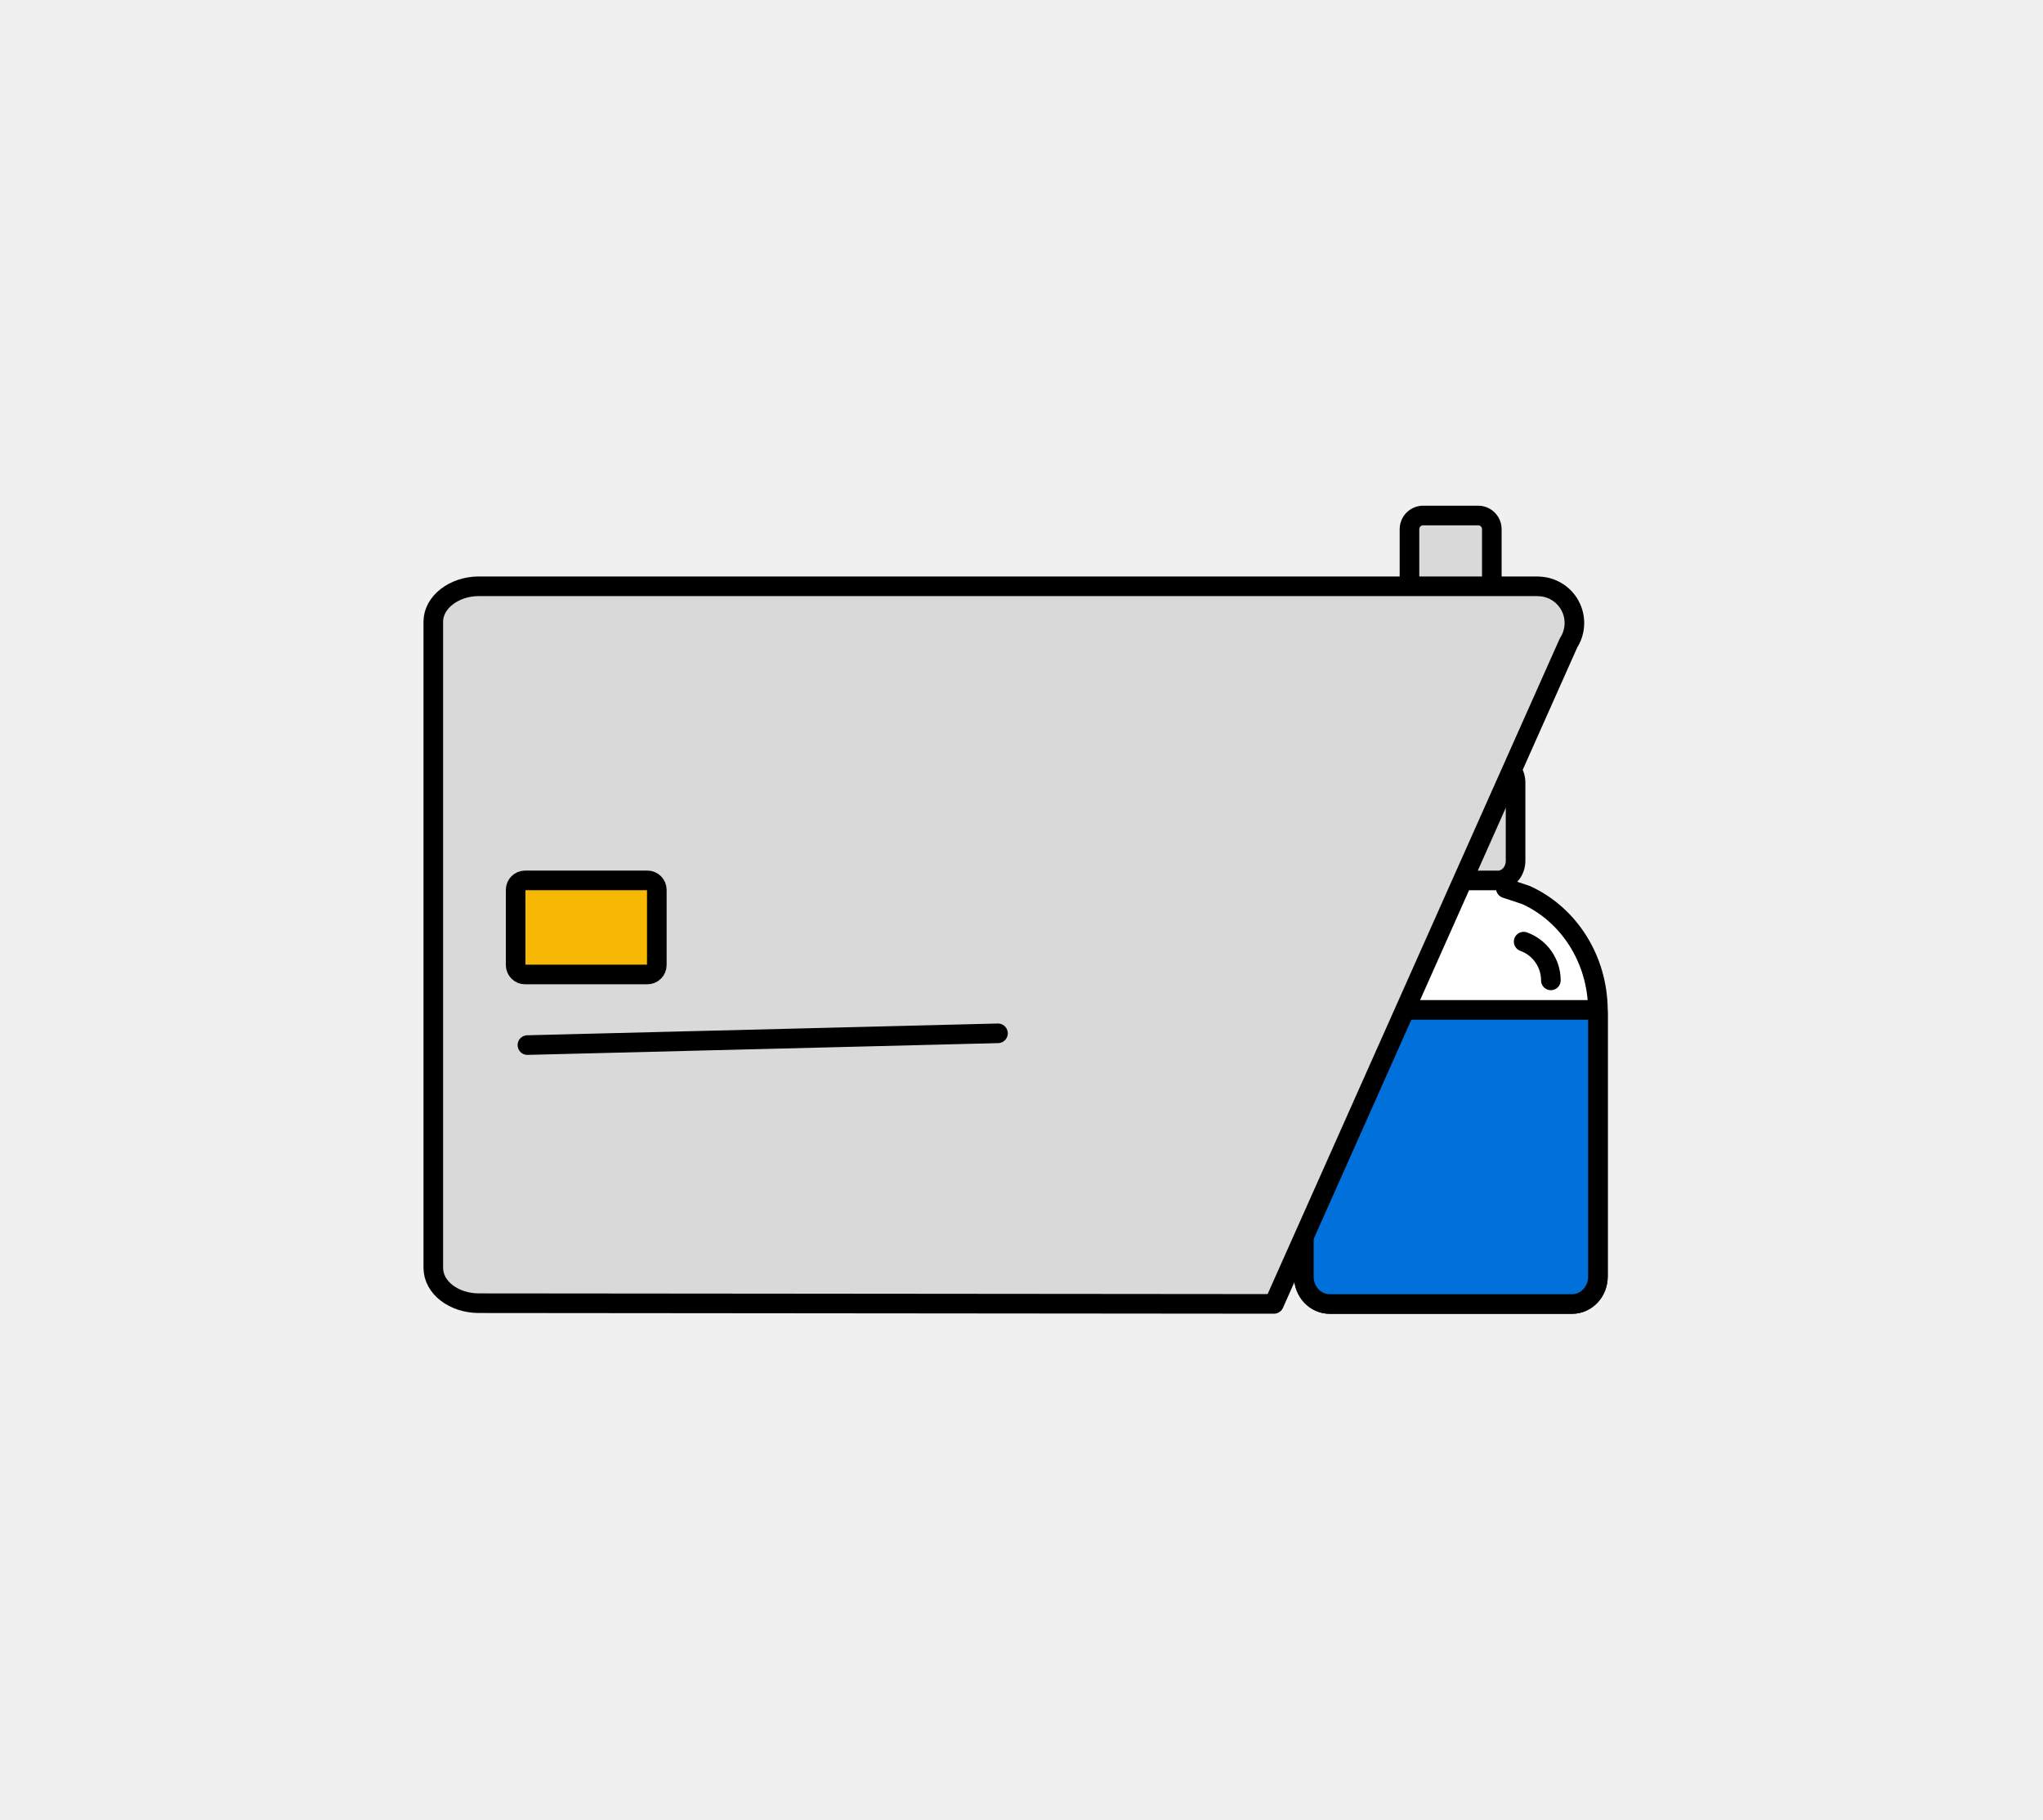
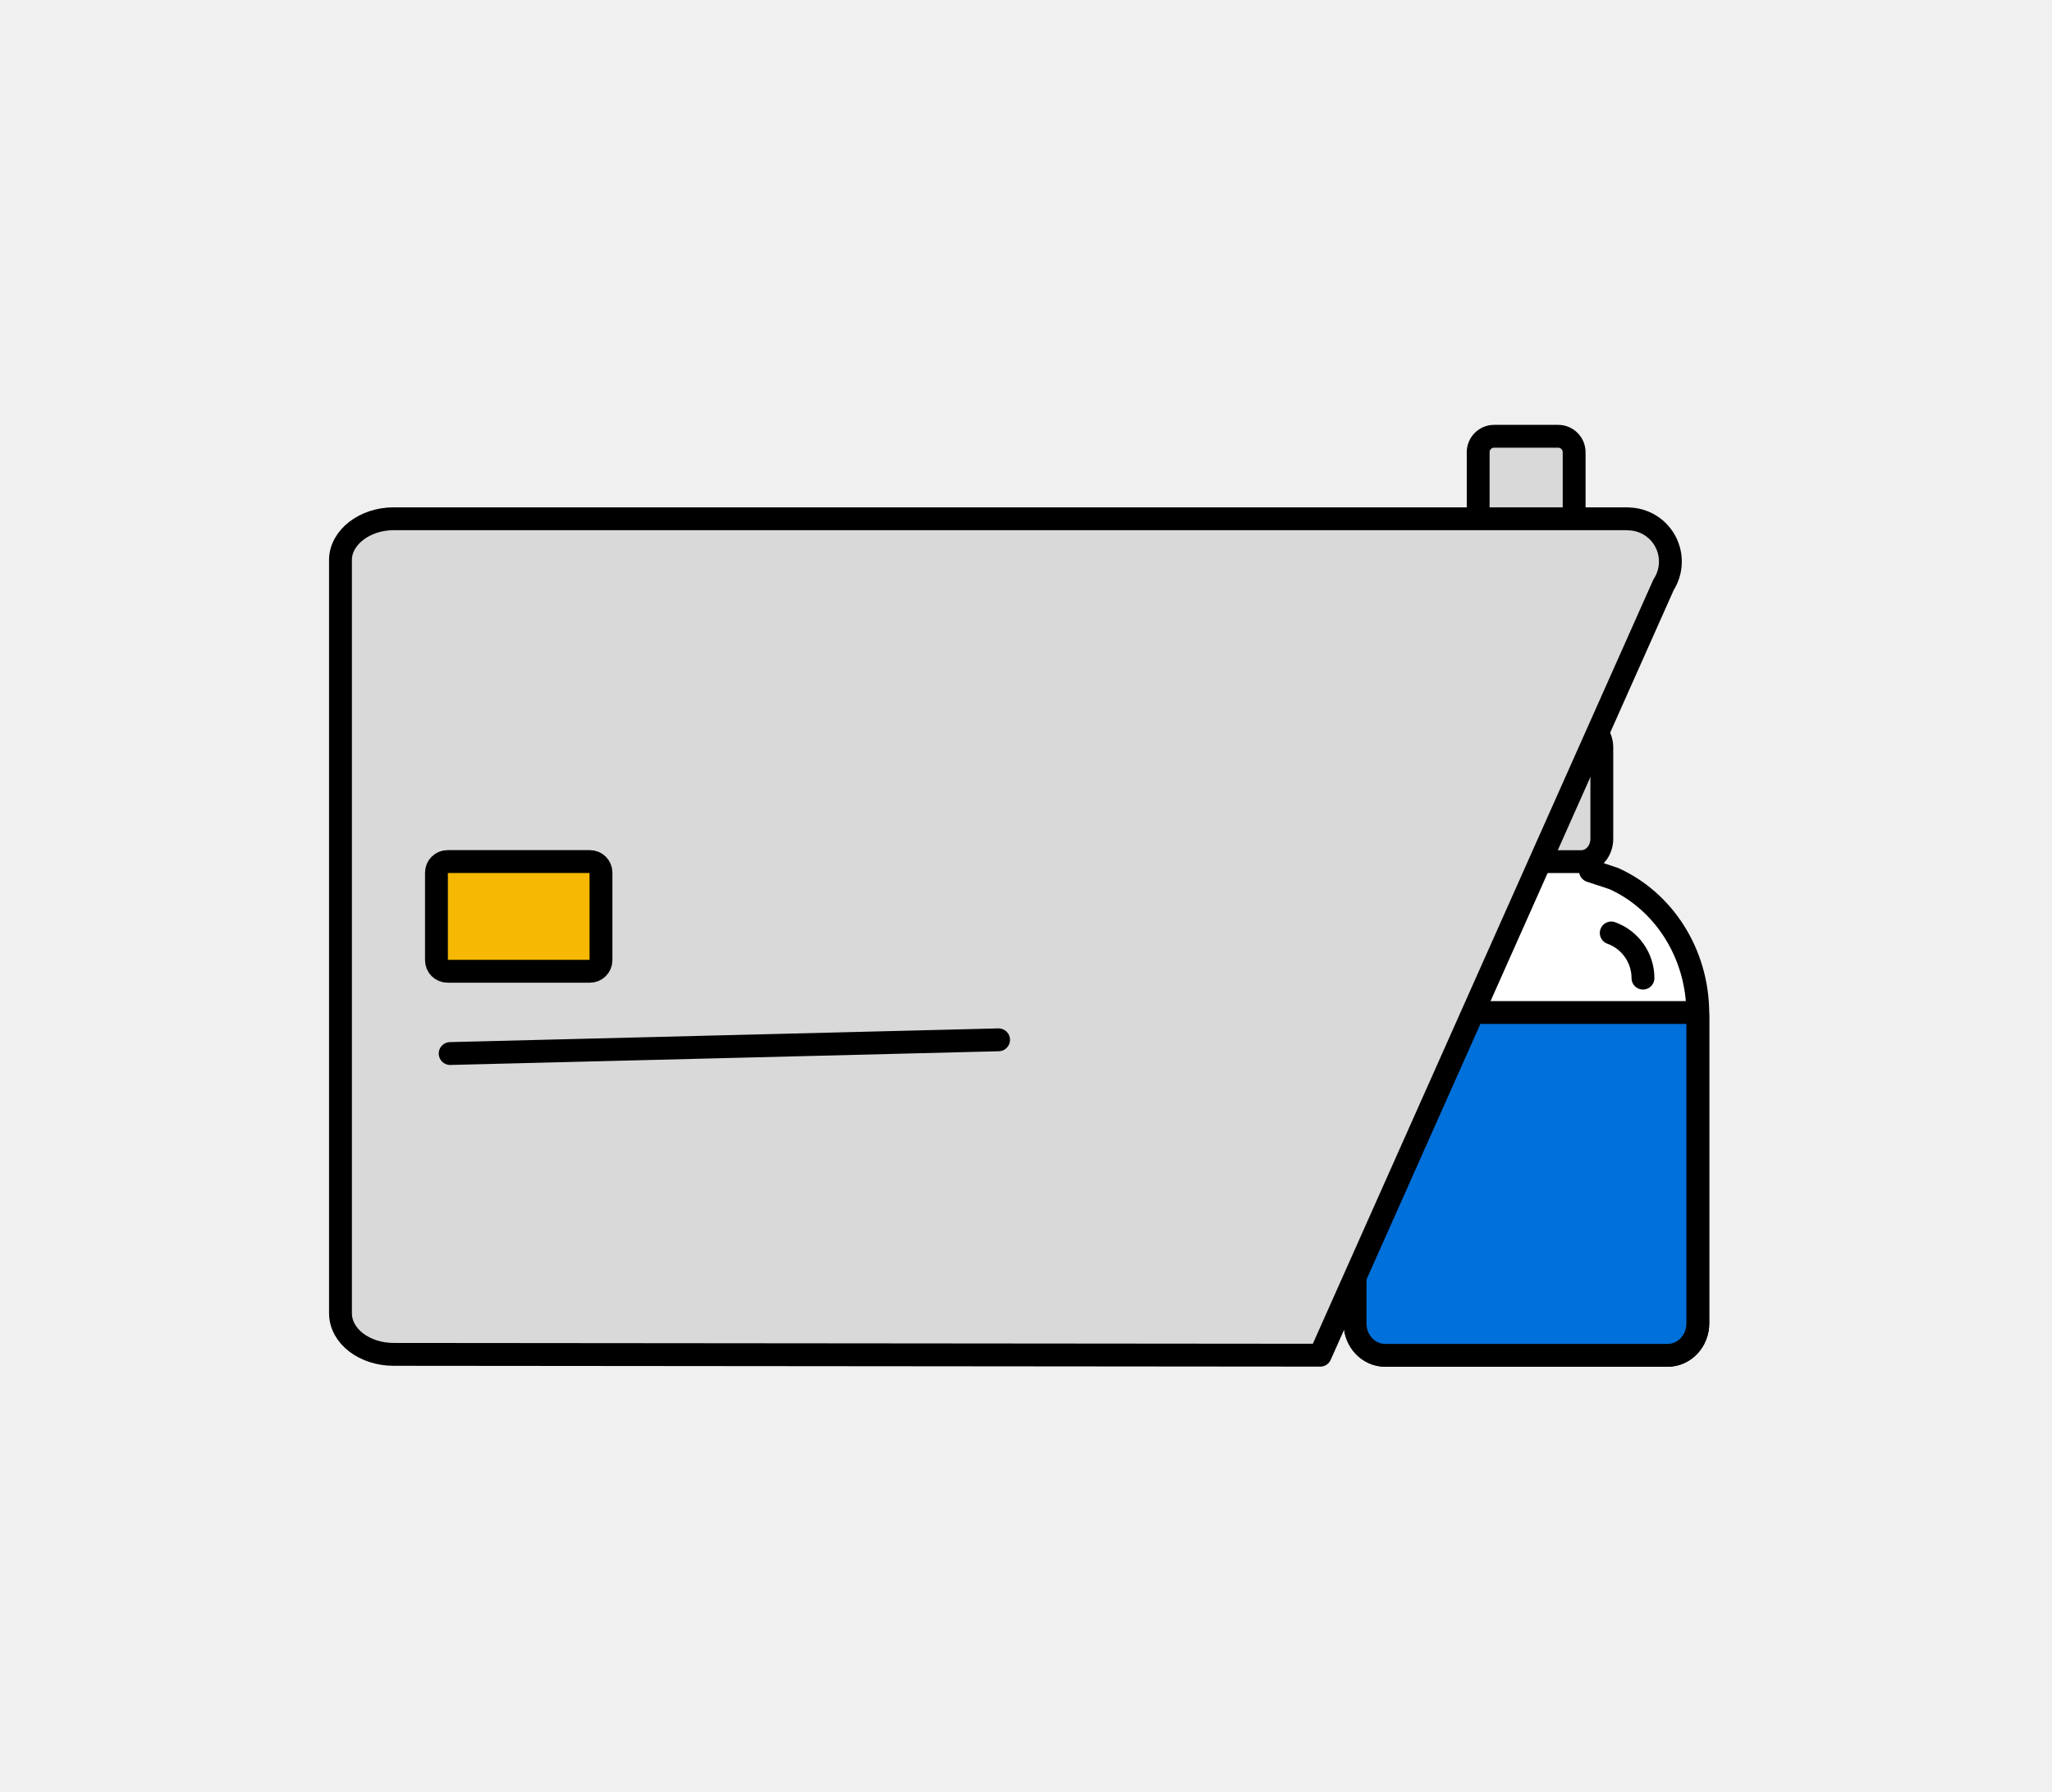
- <svg xmlns="http://www.w3.org/2000/svg" width="130.25px" height="116px" overflow="hidden" viewBox="-26.875 -32.125 130.25 116">
-   <rect id="bounding-box" x="-26.875" y="-32.125" width="130.25" height="116" fill="none" pointer-events="all" />
+ <svg xmlns="http://www.w3.org/2000/svg" width="112.25px" height="98px" overflow="hidden" viewBox="-17.875 -23.125 112.25 98">
+   <rect id="bounding-box" x="-17.875" y="-23.125" width="112.25" height="98" fill="none" pointer-events="all" />
  <g id="svg_scaling_group" transform="scale(0.7499985)">
    <g transform="translate(-128 -201)">
      <path d="M217.814 201.984C218.458 201.984 218.98 202.507 218.98 203.151L218.98 214.818C218.98 215.462 218.458 215.984 217.814 215.984L213.146 215.984C212.502 215.984 211.98 215.462 211.98 214.818L211.98 203.151C211.98 202.507 212.502 201.984 213.146 201.984Z" stroke="#000000" stroke-width="1.667" stroke-miterlimit="8" fill="#D9D9D9" fill-rule="evenodd" />
      <path d="M8.009 0.007 16.991 0.007 17.17 1.676 18.88 2.243C22.477 3.866 25 7.665 25 12.093L25 34.664C25 35.958 24.017 37.007 22.805 37.007L2.196 37.007C0.983 37.007 0 35.958 0 34.664L0 12.093C0 7.665 2.524 3.866 6.12 2.243L7.83 1.676Z" stroke="#000000" stroke-width="1.667" stroke-linecap="round" stroke-linejoin="round" stroke-miterlimit="10" fill="#FFFFFF" fill-rule="evenodd" transform="matrix(-1 1.22465e-16 1.22465e-16 1 228 232)" />
      <path d="M0.021 0.008 24.98 0.008 25 0.301 25 22.686C25 23.969 24.017 25.009 22.805 25.009L2.196 25.009C0.983 25.009 0 23.969 0 22.686L0 0.301Z" stroke="#000000" stroke-width="1.667" stroke-linecap="round" stroke-linejoin="round" stroke-miterlimit="10" fill="#0070DA" fill-rule="evenodd" transform="matrix(-1 1.22465e-16 1.22465e-16 1 228 244)" />
      <path d="M8.566 0.005 6.71 0.005 6.71 0.015 4.15 0.015 4.15 0.005 2.294 0.005 2.294 0.015 1.499 0.015C0.672 0.015 0.001 0.76 0.001 1.68L0.001 8.34C0.001 9.26 0.672 10.005 1.499 10.005L9.504 10.005C10.331 10.005 11.001 9.26 11.001 8.34L11.001 1.68C11.001 0.76 10.331 0.015 9.504 0.015L8.566 0.015Z" stroke="#000000" stroke-width="1.667" stroke-miterlimit="8" fill="#D9D9D9" fill-rule="evenodd" transform="matrix(-1 1.22465e-16 1.22465e-16 1 221 223)" />
      <path d="M207.988 239.987C208.292 238.786 209.092 237.987 209.988 237.987" stroke="#000000" stroke-width="1.667" stroke-linecap="round" stroke-linejoin="round" stroke-miterlimit="10" fill="none" fill-rule="evenodd" />
      <path d="M132.876 208 222.897 208 222.897 208.01C224.034 208.01 225.08 208.634 225.623 209.636 226.166 210.638 226.119 211.858 225.501 212.815L200.462 269 132.876 268.94C130.761 268.94 129 267.623 129 265.935L129 211.004C129 209.365 130.761 208 132.876 208Z" stroke="#000000" stroke-width="1.667" stroke-linejoin="round" stroke-miterlimit="10" fill="#D9D9D9" fill-rule="evenodd" />
      <path d="M0 0 40 1" stroke="#000000" stroke-width="1.667" stroke-linecap="round" stroke-miterlimit="8" fill="none" fill-rule="evenodd" transform="matrix(1 0 0 -1 137 247)" />
      <path d="M136 233.805C136 233.36 136.36 233 136.805 233L147.195 233C147.64 233 148 233.36 148 233.805L148 240.195C148 240.64 147.64 241 147.195 241L136.805 241C136.36 241 136 240.64 136 240.195Z" stroke="#000000" stroke-width="1.667" stroke-linecap="round" stroke-linejoin="round" stroke-miterlimit="10" fill="#F6B803" fill-rule="evenodd" />
      <path d="M221.686 238.207C223.074 238.707 224 240.024 224 241.5" stroke="#000000" stroke-width="1.667" stroke-linecap="round" stroke-linejoin="round" stroke-miterlimit="10" fill="none" fill-rule="evenodd" />
    </g>
  </g>
</svg>
